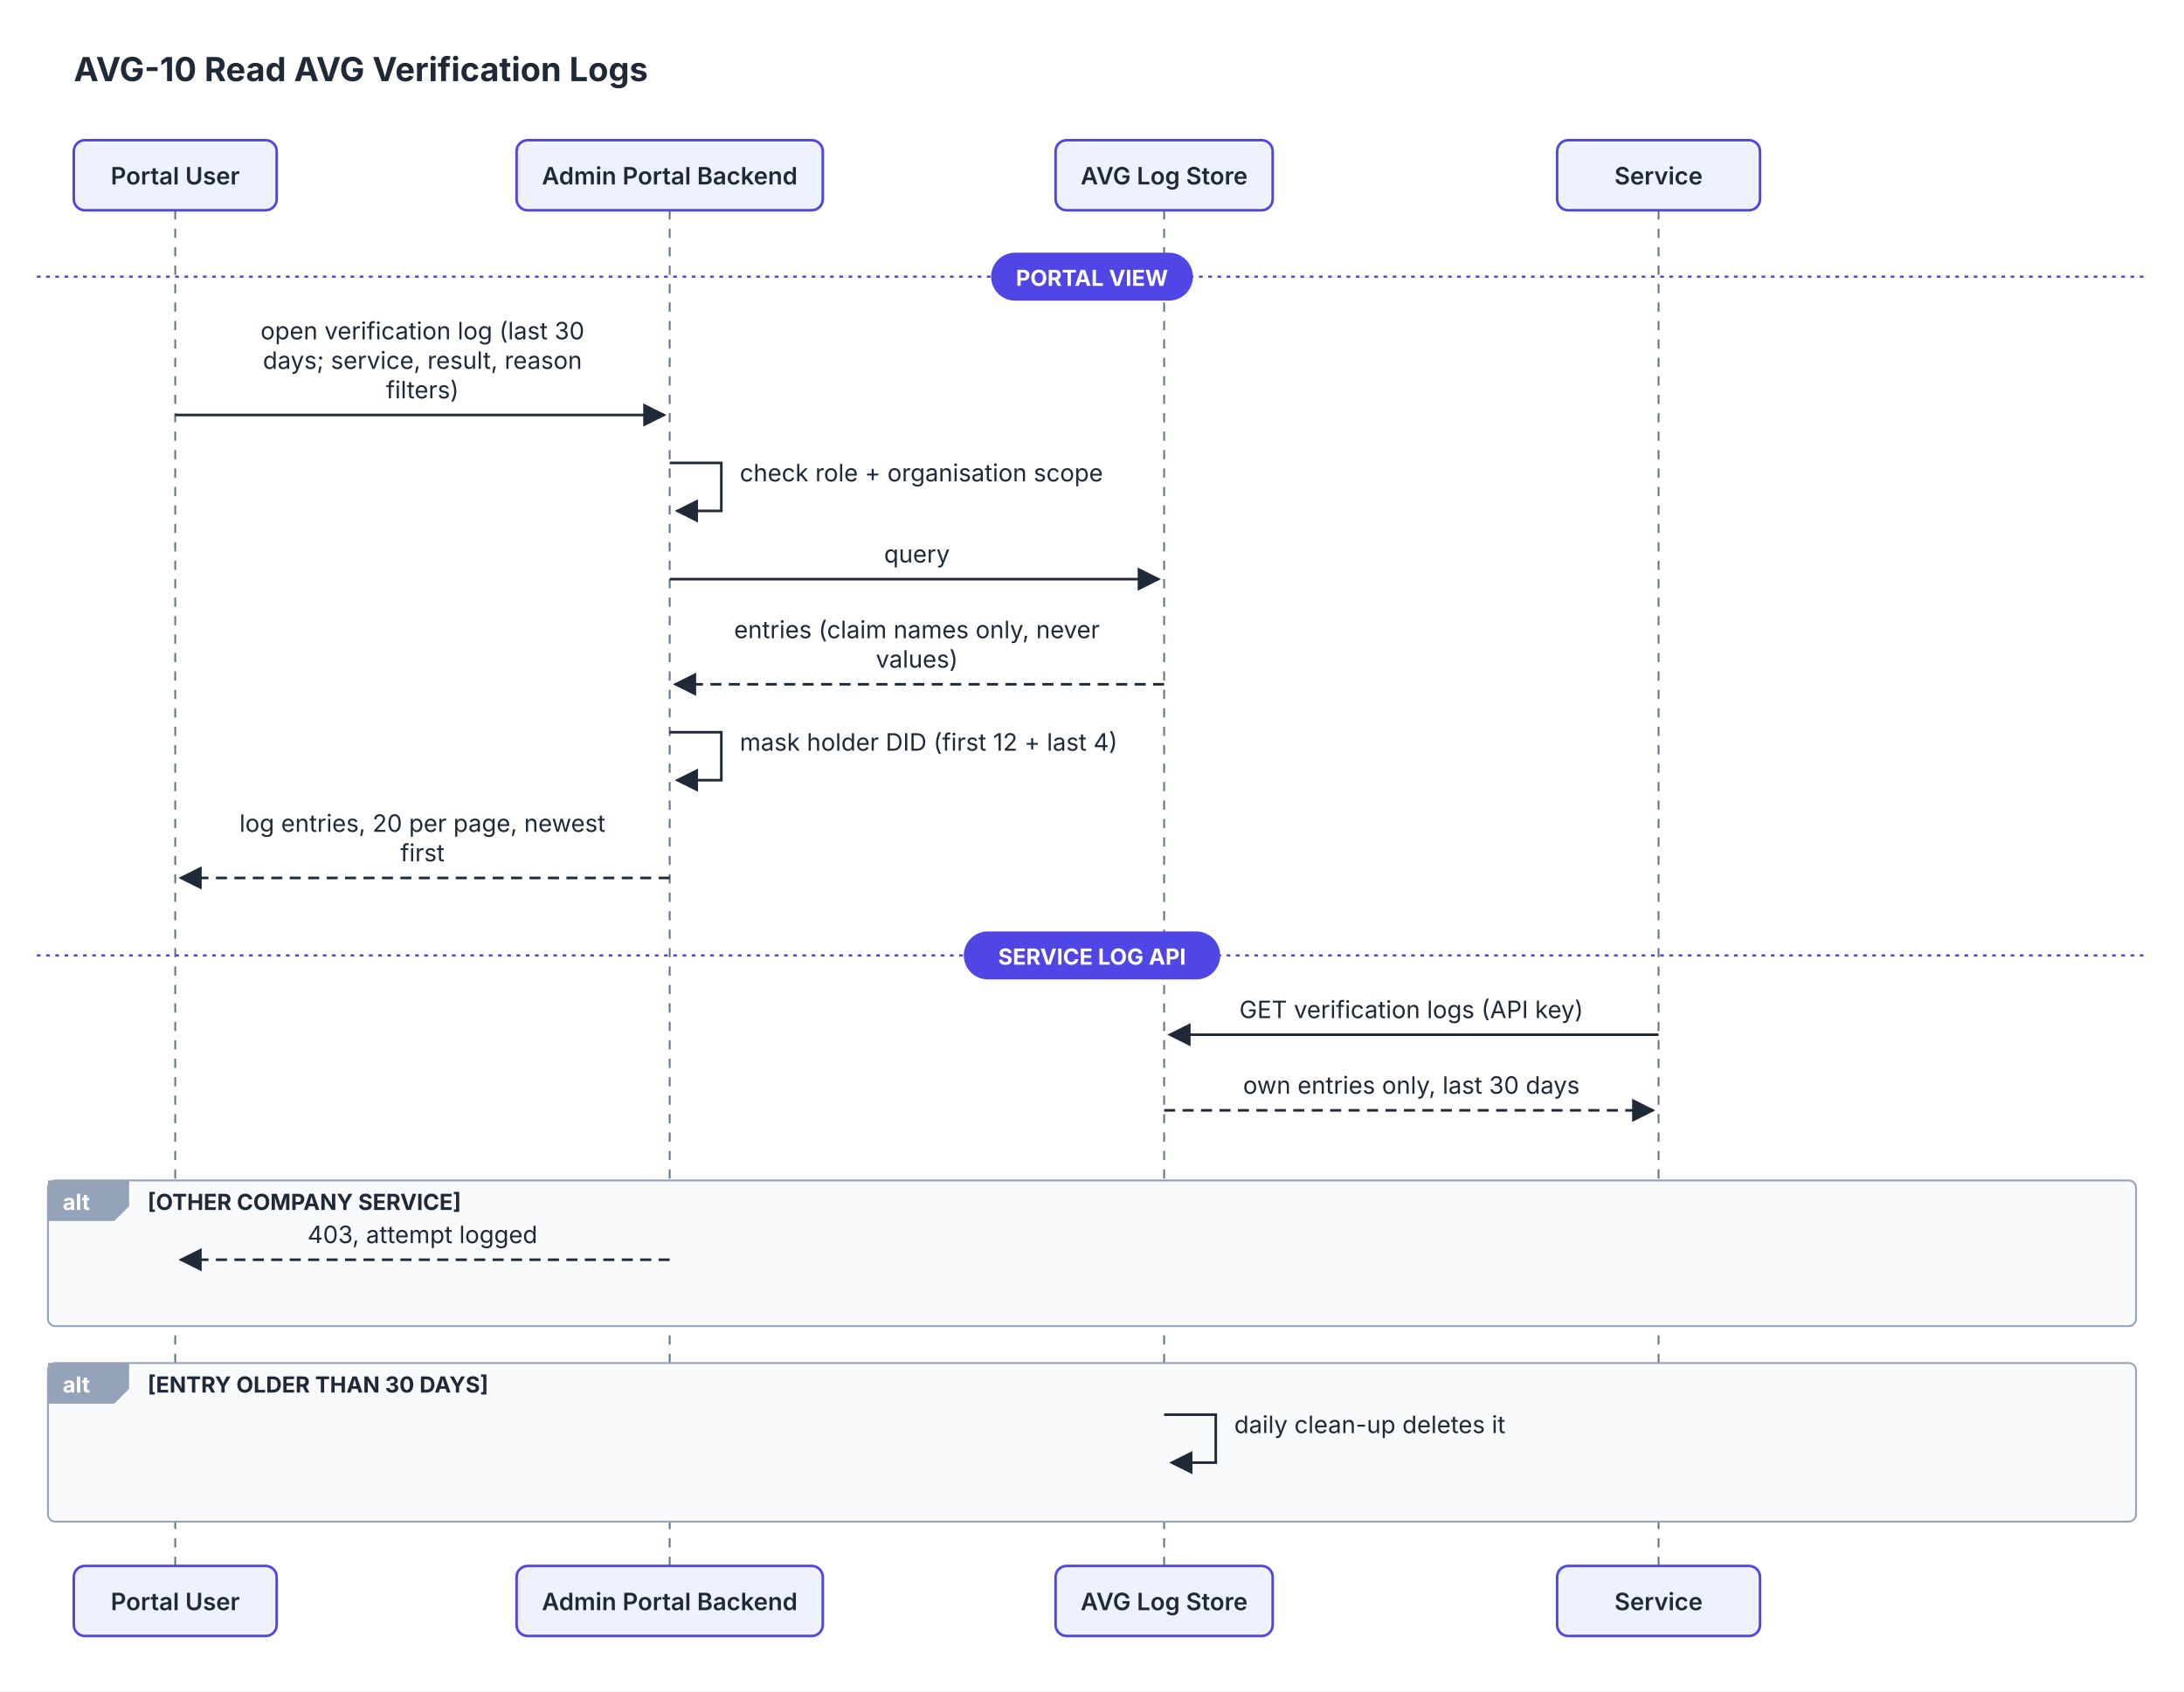
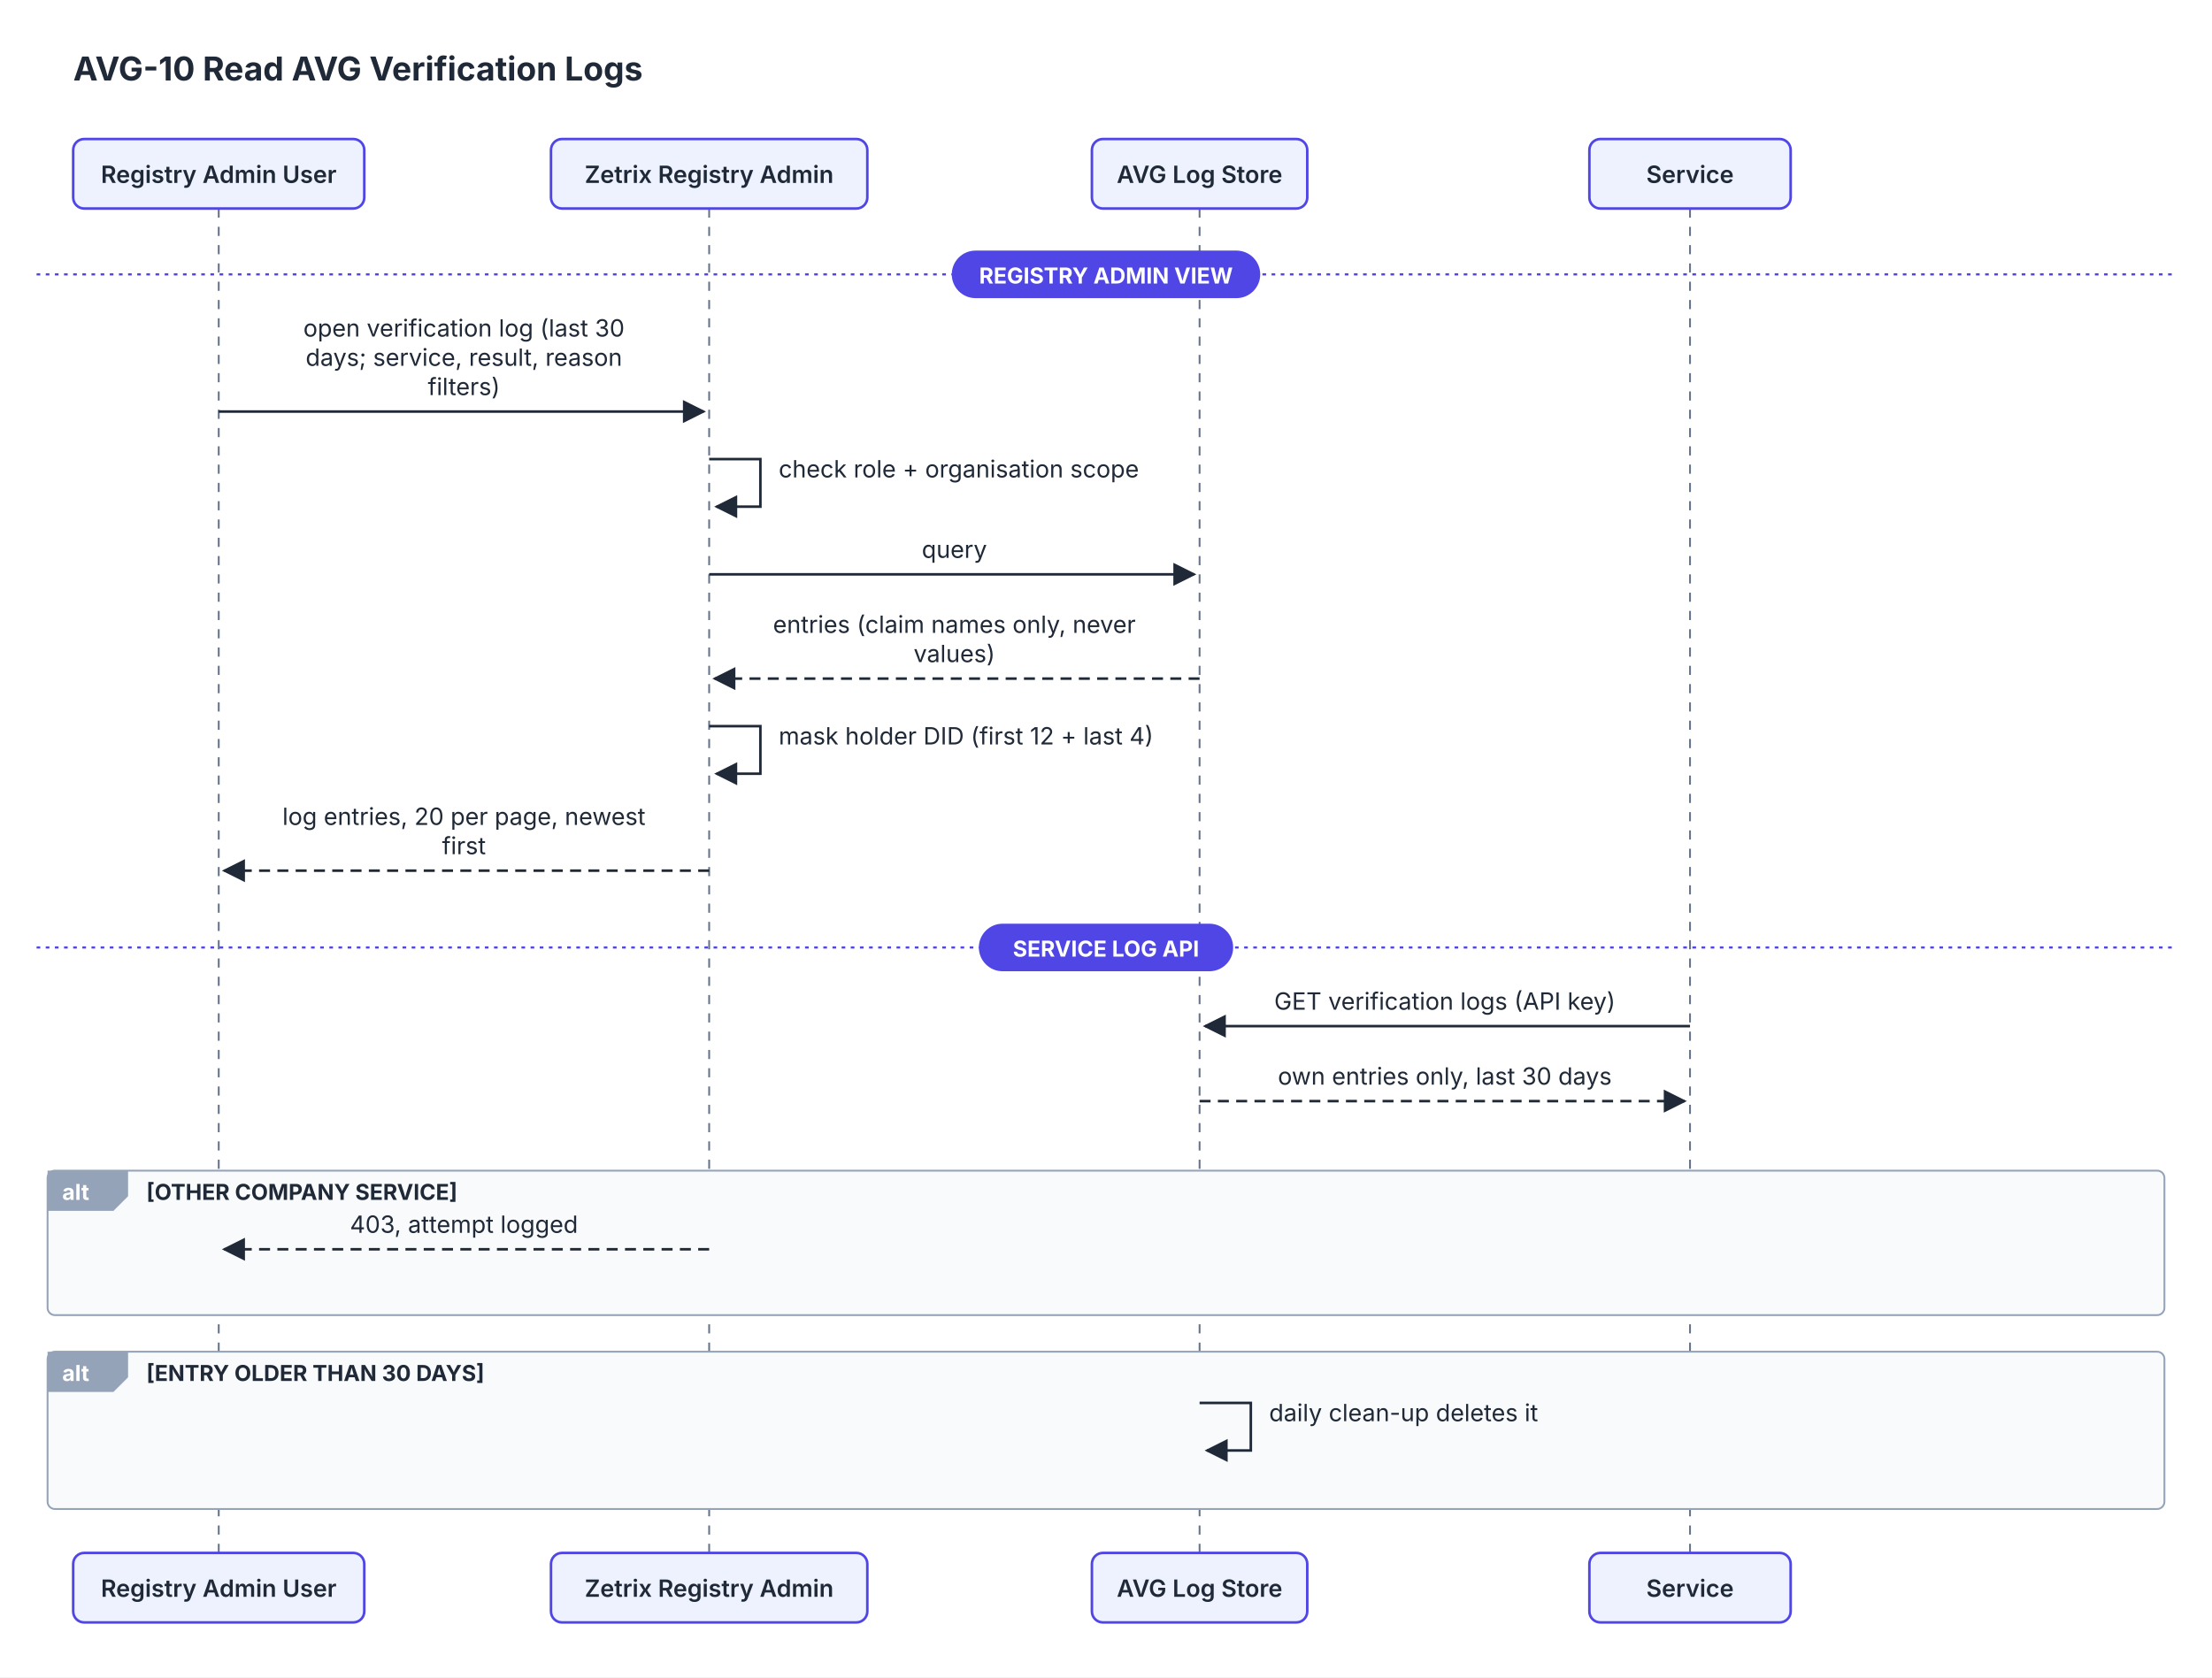
- <svg xmlns="http://www.w3.org/2000/svg" width="1184" height="917" viewBox="0 0 1184 917" font-family="Inter, Segoe UI, Helvetica, Arial, sans-serif">
+ <svg xmlns="http://www.w3.org/2000/svg" width="1209" height="917" viewBox="0 0 1209 917" font-family="Inter, Segoe UI, Helvetica, Arial, sans-serif">
  <defs>
    <marker id="ah" viewBox="0 0 10 10" refX="9" refY="5" markerWidth="9" markerHeight="9" orient="auto-start-reverse">
      <path d="M0 0 L10 5 L0 10 z" fill="#1f2937" />
    </marker>
  </defs>
  <rect width="100%" height="100%" fill="#ffffff" />
-   <line x1="95" y1="114" x2="95" y2="849" stroke="#64748b" stroke-width="1" stroke-dasharray="5 5" />
-   <line x1="363.05" y1="114" x2="363.05" y2="849" stroke="#64748b" stroke-width="1" stroke-dasharray="5 5" />
-   <line x1="631.1" y1="114" x2="631.1" y2="849" stroke="#64748b" stroke-width="1" stroke-dasharray="5 5" />
-   <line x1="899.15" y1="114" x2="899.15" y2="849" stroke="#64748b" stroke-width="1" stroke-dasharray="5 5" />
-   <rect x="26" y="739" width="1132" height="86" rx="4" fill="#f8fafc" stroke="#94a3b8" stroke-width="1" />
-   <rect x="26" y="640" width="1132" height="79" rx="4" fill="#f8fafc" stroke="#94a3b8" stroke-width="1" />
-   <line x1="20" y1="150" x2="1164" y2="150" stroke="#4f46e5" stroke-width="1.2" stroke-dasharray="2 3" />
-   <rect x="537.3" y="137" width="109.4" height="26" rx="13" fill="#4f46e5" />
-   <text x="592" y="155" font-size="12" font-weight="700" text-anchor="middle" fill="#ffffff">PORTAL VIEW</text>
-   <text x="229.025" y="184" font-size="13" text-anchor="middle" fill="#1f2937">open verification log (last 30</text>
-   <text x="229.025" y="200" font-size="13" text-anchor="middle" fill="#1f2937">days; service, result, reason</text>
-   <text x="229.025" y="216" font-size="13" text-anchor="middle" fill="#1f2937">filters)</text>
-   <line x1="95" y1="225" x2="360.05" y2="225" stroke="#1f2937" stroke-width="1.4" marker-end="url(#ah)" />
-   <text x="401.05" y="261" font-size="13" fill="#1f2937">check role + organisation scope</text>
-   <path d="M363.05 251 h28 v26 h-24" fill="none" stroke="#1f2937" stroke-width="1.4" marker-end="url(#ah)" />
-   <text x="497.075" y="305" font-size="13" text-anchor="middle" fill="#1f2937">query</text>
-   <line x1="363.05" y1="314" x2="628.1" y2="314" stroke="#1f2937" stroke-width="1.4" marker-end="url(#ah)" />
-   <text x="497.075" y="346" font-size="13" text-anchor="middle" fill="#1f2937">entries (claim names only, never</text>
-   <text x="497.075" y="362" font-size="13" text-anchor="middle" fill="#1f2937">values)</text>
-   <line x1="631.1" y1="371" x2="366.05" y2="371" stroke="#1f2937" stroke-width="1.4" stroke-dasharray="6 4" marker-end="url(#ah)" />
-   <text x="401.05" y="407" font-size="13" fill="#1f2937">mask holder DID (first 12 + last 4)</text>
-   <path d="M363.05 397 h28 v26 h-24" fill="none" stroke="#1f2937" stroke-width="1.4" marker-end="url(#ah)" />
-   <text x="229.025" y="451" font-size="13" text-anchor="middle" fill="#1f2937">log entries, 20 per page, newest</text>
-   <text x="229.025" y="467" font-size="13" text-anchor="middle" fill="#1f2937">first</text>
-   <line x1="363.05" y1="476" x2="98" y2="476" stroke="#1f2937" stroke-width="1.4" stroke-dasharray="6 4" marker-end="url(#ah)" />
-   <line x1="20" y1="518" x2="1164" y2="518" stroke="#4f46e5" stroke-width="1.2" stroke-dasharray="2 3" />
-   <rect x="522.5" y="505" width="139" height="26" rx="13" fill="#4f46e5" />
-   <text x="592" y="523" font-size="12" font-weight="700" text-anchor="middle" fill="#ffffff">SERVICE LOG API</text>
-   <text x="765.125" y="552" font-size="13" text-anchor="middle" fill="#1f2937">GET verification logs (API key)</text>
-   <line x1="899.15" y1="561" x2="634.1" y2="561" stroke="#1f2937" stroke-width="1.4" marker-end="url(#ah)" />
-   <text x="765.125" y="593" font-size="13" text-anchor="middle" fill="#1f2937">own entries only, last 30 days</text>
-   <line x1="631.1" y1="602" x2="896.15" y2="602" stroke="#1f2937" stroke-width="1.4" stroke-dasharray="6 4" marker-end="url(#ah)" />
-   <text x="229.025" y="674" font-size="13" text-anchor="middle" fill="#1f2937">403, attempt logged</text>
-   <line x1="363.05" y1="683" x2="98" y2="683" stroke="#1f2937" stroke-width="1.4" stroke-dasharray="6 4" marker-end="url(#ah)" />
+   <line x1="119.55" y1="114" x2="119.55" y2="849" stroke="#64748b" stroke-width="1" stroke-dasharray="5 5" />
+   <line x1="387.6" y1="114" x2="387.6" y2="849" stroke="#64748b" stroke-width="1" stroke-dasharray="5 5" />
+   <line x1="655.65" y1="114" x2="655.65" y2="849" stroke="#64748b" stroke-width="1" stroke-dasharray="5 5" />
+   <line x1="923.7" y1="114" x2="923.7" y2="849" stroke="#64748b" stroke-width="1" stroke-dasharray="5 5" />
+   <rect x="26" y="739" width="1157" height="86" rx="4" fill="#f8fafc" stroke="#94a3b8" stroke-width="1" />
+   <rect x="26" y="640" width="1157" height="79" rx="4" fill="#f8fafc" stroke="#94a3b8" stroke-width="1" />
+   <line x1="20" y1="150" x2="1189" y2="150" stroke="#4f46e5" stroke-width="1.2" stroke-dasharray="2 3" />
+   <rect x="520.2" y="137" width="168.6" height="26" rx="13" fill="#4f46e5" />
+   <text x="604.5" y="155" font-size="12" font-weight="700" text-anchor="middle" fill="#ffffff">REGISTRY ADMIN VIEW</text>
+   <text x="253.575" y="184" font-size="13" text-anchor="middle" fill="#1f2937">open verification log (last 30</text>
+   <text x="253.575" y="200" font-size="13" text-anchor="middle" fill="#1f2937">days; service, result, reason</text>
+   <text x="253.575" y="216" font-size="13" text-anchor="middle" fill="#1f2937">filters)</text>
+   <line x1="119.55" y1="225" x2="384.6" y2="225" stroke="#1f2937" stroke-width="1.4" marker-end="url(#ah)" />
+   <text x="425.6" y="261" font-size="13" fill="#1f2937">check role + organisation scope</text>
+   <path d="M387.6 251 h28 v26 h-24" fill="none" stroke="#1f2937" stroke-width="1.4" marker-end="url(#ah)" />
+   <text x="521.625" y="305" font-size="13" text-anchor="middle" fill="#1f2937">query</text>
+   <line x1="387.6" y1="314" x2="652.65" y2="314" stroke="#1f2937" stroke-width="1.4" marker-end="url(#ah)" />
+   <text x="521.625" y="346" font-size="13" text-anchor="middle" fill="#1f2937">entries (claim names only, never</text>
+   <text x="521.625" y="362" font-size="13" text-anchor="middle" fill="#1f2937">values)</text>
+   <line x1="655.65" y1="371" x2="390.6" y2="371" stroke="#1f2937" stroke-width="1.4" stroke-dasharray="6 4" marker-end="url(#ah)" />
+   <text x="425.6" y="407" font-size="13" fill="#1f2937">mask holder DID (first 12 + last 4)</text>
+   <path d="M387.6 397 h28 v26 h-24" fill="none" stroke="#1f2937" stroke-width="1.4" marker-end="url(#ah)" />
+   <text x="253.575" y="451" font-size="13" text-anchor="middle" fill="#1f2937">log entries, 20 per page, newest</text>
+   <text x="253.575" y="467" font-size="13" text-anchor="middle" fill="#1f2937">first</text>
+   <line x1="387.6" y1="476" x2="122.55" y2="476" stroke="#1f2937" stroke-width="1.4" stroke-dasharray="6 4" marker-end="url(#ah)" />
+   <line x1="20" y1="518" x2="1189" y2="518" stroke="#4f46e5" stroke-width="1.2" stroke-dasharray="2 3" />
+   <rect x="535" y="505" width="139" height="26" rx="13" fill="#4f46e5" />
+   <text x="604.5" y="523" font-size="12" font-weight="700" text-anchor="middle" fill="#ffffff">SERVICE LOG API</text>
+   <text x="789.675" y="552" font-size="13" text-anchor="middle" fill="#1f2937">GET verification logs (API key)</text>
+   <line x1="923.7" y1="561" x2="658.65" y2="561" stroke="#1f2937" stroke-width="1.4" marker-end="url(#ah)" />
+   <text x="789.675" y="593" font-size="13" text-anchor="middle" fill="#1f2937">own entries only, last 30 days</text>
+   <line x1="655.65" y1="602" x2="920.7" y2="602" stroke="#1f2937" stroke-width="1.4" stroke-dasharray="6 4" marker-end="url(#ah)" />
+   <text x="253.575" y="674" font-size="13" text-anchor="middle" fill="#1f2937">403, attempt logged</text>
+   <line x1="387.6" y1="683" x2="122.55" y2="683" stroke="#1f2937" stroke-width="1.4" stroke-dasharray="6 4" marker-end="url(#ah)" />
  <path d="M26 640 h44 v14 l-8 8 h-36 z" fill="#94a3b8" />
  <text x="34" y="656" font-size="12" font-weight="700" fill="#ffffff">alt</text>
  <text x="80" y="656" font-size="12" font-weight="700" fill="#1f2937">[OTHER COMPANY SERVICE]</text>
-   <text x="669.1" y="777" font-size="13" fill="#1f2937">daily clean-up deletes it</text>
-   <path d="M631.1 767 h28 v26 h-24" fill="none" stroke="#1f2937" stroke-width="1.4" marker-end="url(#ah)" />
+   <text x="693.65" y="777" font-size="13" fill="#1f2937">daily clean-up deletes it</text>
+   <path d="M655.65 767 h28 v26 h-24" fill="none" stroke="#1f2937" stroke-width="1.4" marker-end="url(#ah)" />
  <path d="M26 739 h44 v14 l-8 8 h-36 z" fill="#94a3b8" />
  <text x="34" y="755" font-size="12" font-weight="700" fill="#ffffff">alt</text>
  <text x="80" y="755" font-size="12" font-weight="700" fill="#1f2937">[ENTRY OLDER THAN 30 DAYS]</text>
  <text x="40" y="44" font-size="18" font-weight="700" fill="#1f2937">AVG-10 Read AVG Verification Logs</text>
-   <rect x="40" y="76" width="110" height="38" rx="6" fill="#eef2ff" stroke="#4f46e5" stroke-width="1.4" />
-   <text x="95" y="100" font-size="13" font-weight="600" text-anchor="middle" fill="#1f2937">Portal User</text>
-   <rect x="280.05" y="76" width="166" height="38" rx="6" fill="#eef2ff" stroke="#4f46e5" stroke-width="1.4" />
-   <text x="363.05" y="100" font-size="13" font-weight="600" text-anchor="middle" fill="#1f2937">Admin Portal Backend</text>
-   <rect x="572.25" y="76" width="117.7" height="38" rx="6" fill="#eef2ff" stroke="#4f46e5" stroke-width="1.4" />
-   <text x="631.1" y="100" font-size="13" font-weight="600" text-anchor="middle" fill="#1f2937">AVG Log Store</text>
-   <rect x="844.15" y="76" width="110" height="38" rx="6" fill="#eef2ff" stroke="#4f46e5" stroke-width="1.4" />
-   <text x="899.15" y="100" font-size="13" font-weight="600" text-anchor="middle" fill="#1f2937">Service</text>
-   <rect x="40" y="849" width="110" height="38" rx="6" fill="#eef2ff" stroke="#4f46e5" stroke-width="1.4" />
-   <text x="95" y="873" font-size="13" font-weight="600" text-anchor="middle" fill="#1f2937">Portal User</text>
-   <rect x="280.05" y="849" width="166" height="38" rx="6" fill="#eef2ff" stroke="#4f46e5" stroke-width="1.4" />
-   <text x="363.05" y="873" font-size="13" font-weight="600" text-anchor="middle" fill="#1f2937">Admin Portal Backend</text>
-   <rect x="572.25" y="849" width="117.7" height="38" rx="6" fill="#eef2ff" stroke="#4f46e5" stroke-width="1.4" />
-   <text x="631.1" y="873" font-size="13" font-weight="600" text-anchor="middle" fill="#1f2937">AVG Log Store</text>
-   <rect x="844.15" y="849" width="110" height="38" rx="6" fill="#eef2ff" stroke="#4f46e5" stroke-width="1.4" />
-   <text x="899.15" y="873" font-size="13" font-weight="600" text-anchor="middle" fill="#1f2937">Service</text>
+   <rect x="40" y="76" width="159.1" height="38" rx="6" fill="#eef2ff" stroke="#4f46e5" stroke-width="1.4" />
+   <text x="119.55" y="100" font-size="13" font-weight="600" text-anchor="middle" fill="#1f2937">Registry Admin User</text>
+   <rect x="301.15" y="76" width="172.9" height="38" rx="6" fill="#eef2ff" stroke="#4f46e5" stroke-width="1.4" />
+   <text x="387.6" y="100" font-size="13" font-weight="600" text-anchor="middle" fill="#1f2937">Zetrix Registry Admin</text>
+   <rect x="596.8" y="76" width="117.7" height="38" rx="6" fill="#eef2ff" stroke="#4f46e5" stroke-width="1.4" />
+   <text x="655.65" y="100" font-size="13" font-weight="600" text-anchor="middle" fill="#1f2937">AVG Log Store</text>
+   <rect x="868.7" y="76" width="110" height="38" rx="6" fill="#eef2ff" stroke="#4f46e5" stroke-width="1.4" />
+   <text x="923.7" y="100" font-size="13" font-weight="600" text-anchor="middle" fill="#1f2937">Service</text>
+   <rect x="40" y="849" width="159.1" height="38" rx="6" fill="#eef2ff" stroke="#4f46e5" stroke-width="1.4" />
+   <text x="119.55" y="873" font-size="13" font-weight="600" text-anchor="middle" fill="#1f2937">Registry Admin User</text>
+   <rect x="301.15" y="849" width="172.9" height="38" rx="6" fill="#eef2ff" stroke="#4f46e5" stroke-width="1.4" />
+   <text x="387.6" y="873" font-size="13" font-weight="600" text-anchor="middle" fill="#1f2937">Zetrix Registry Admin</text>
+   <rect x="596.8" y="849" width="117.7" height="38" rx="6" fill="#eef2ff" stroke="#4f46e5" stroke-width="1.4" />
+   <text x="655.65" y="873" font-size="13" font-weight="600" text-anchor="middle" fill="#1f2937">AVG Log Store</text>
+   <rect x="868.7" y="849" width="110" height="38" rx="6" fill="#eef2ff" stroke="#4f46e5" stroke-width="1.4" />
+   <text x="923.7" y="873" font-size="13" font-weight="600" text-anchor="middle" fill="#1f2937">Service</text>
</svg>
